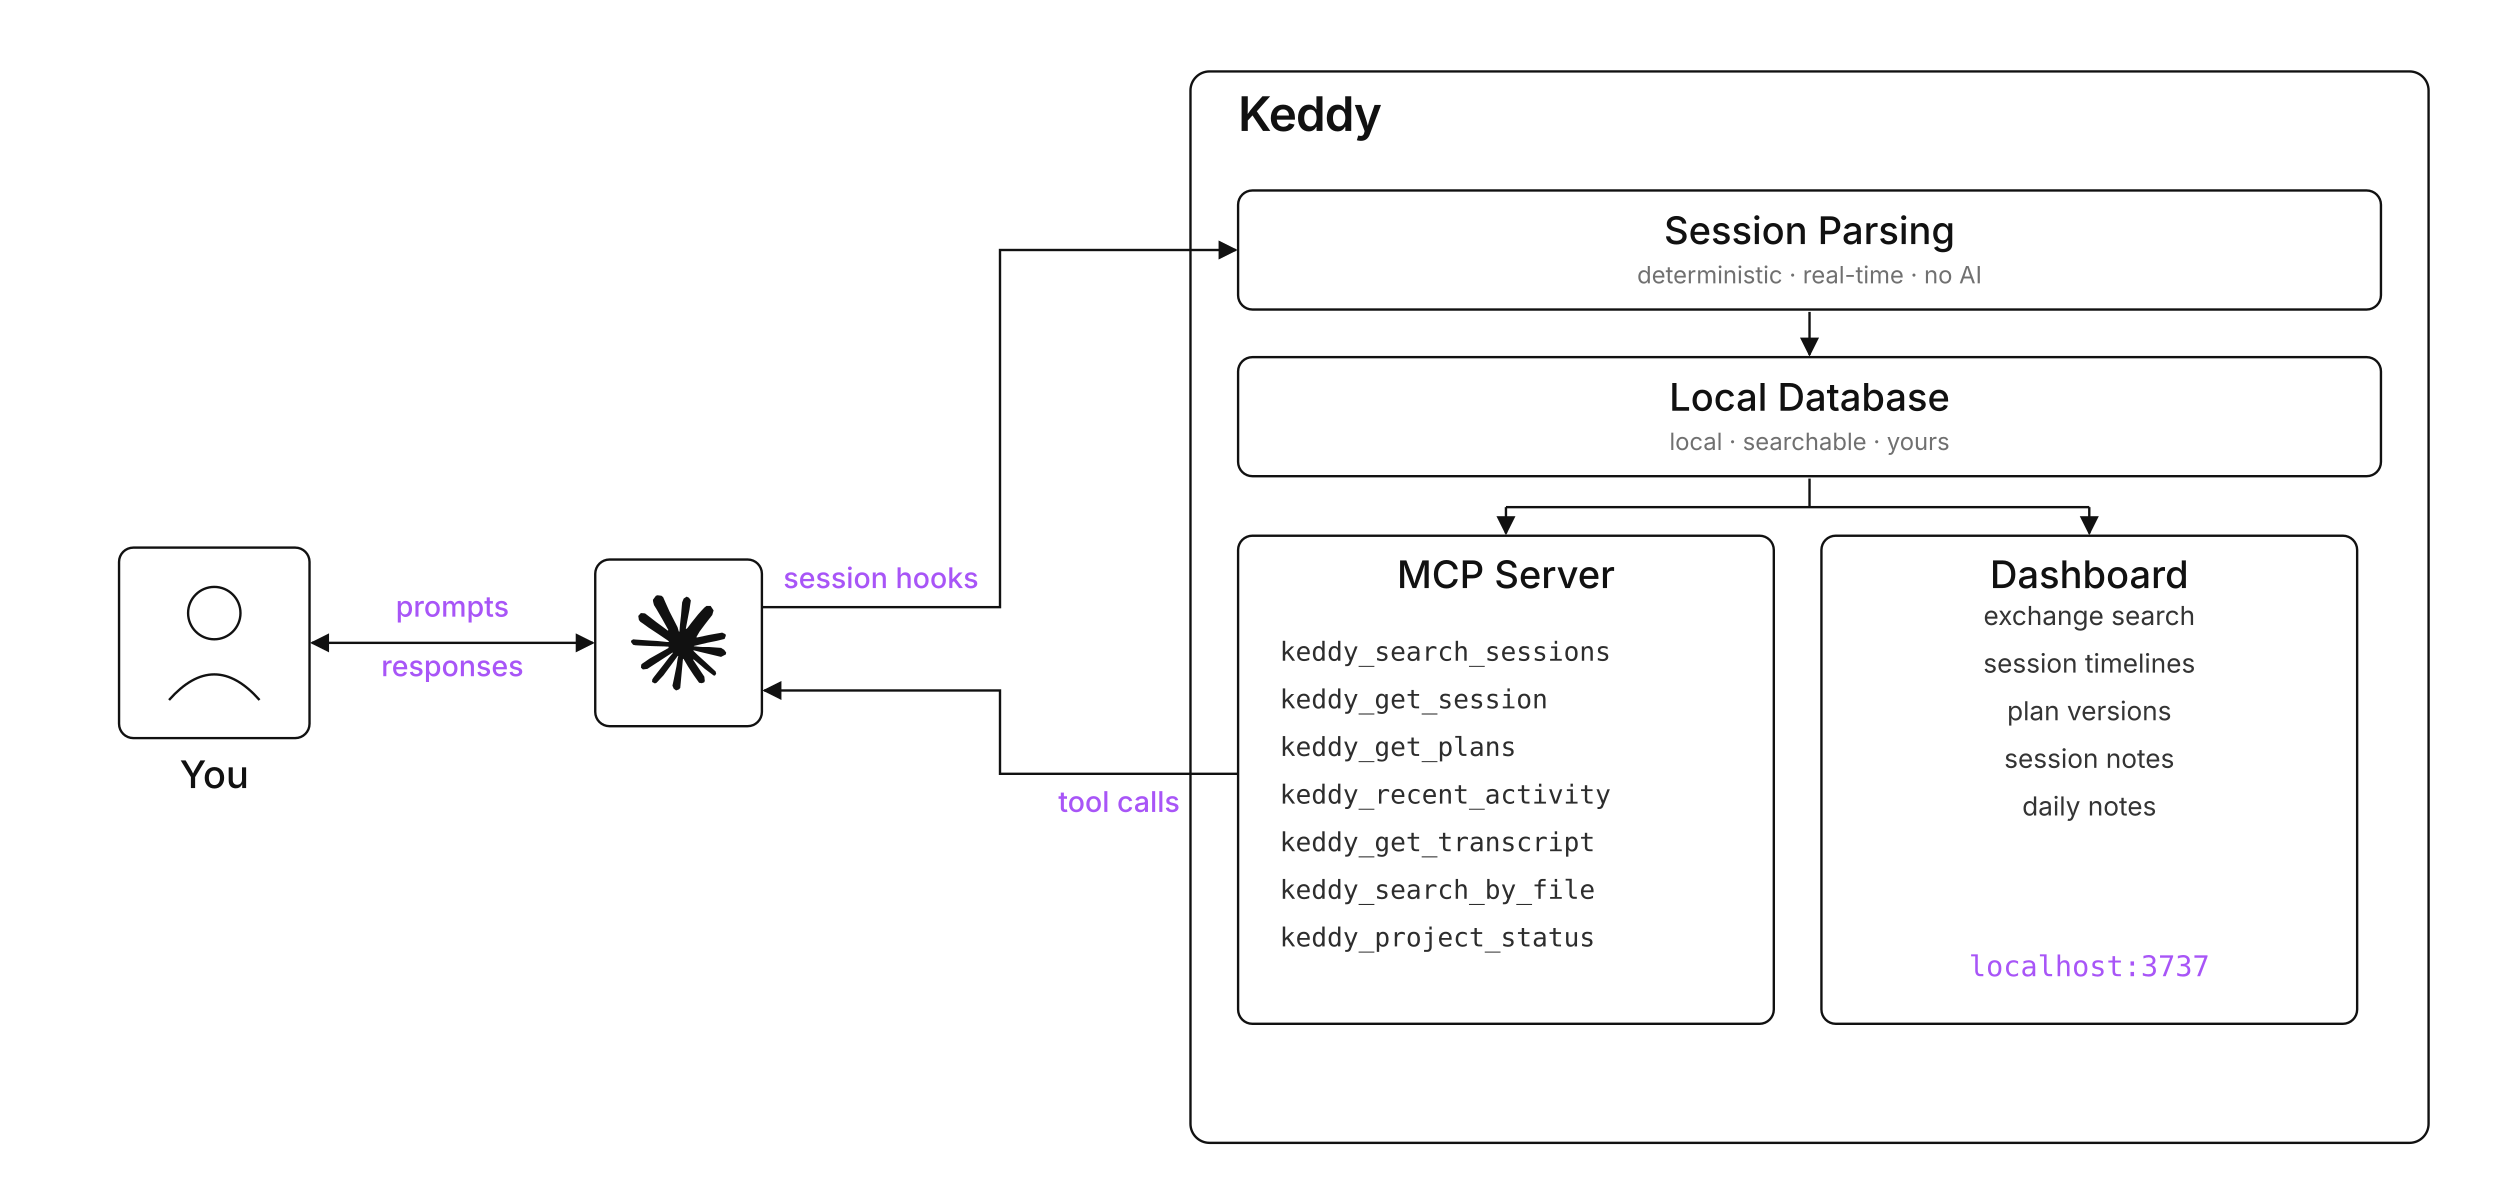
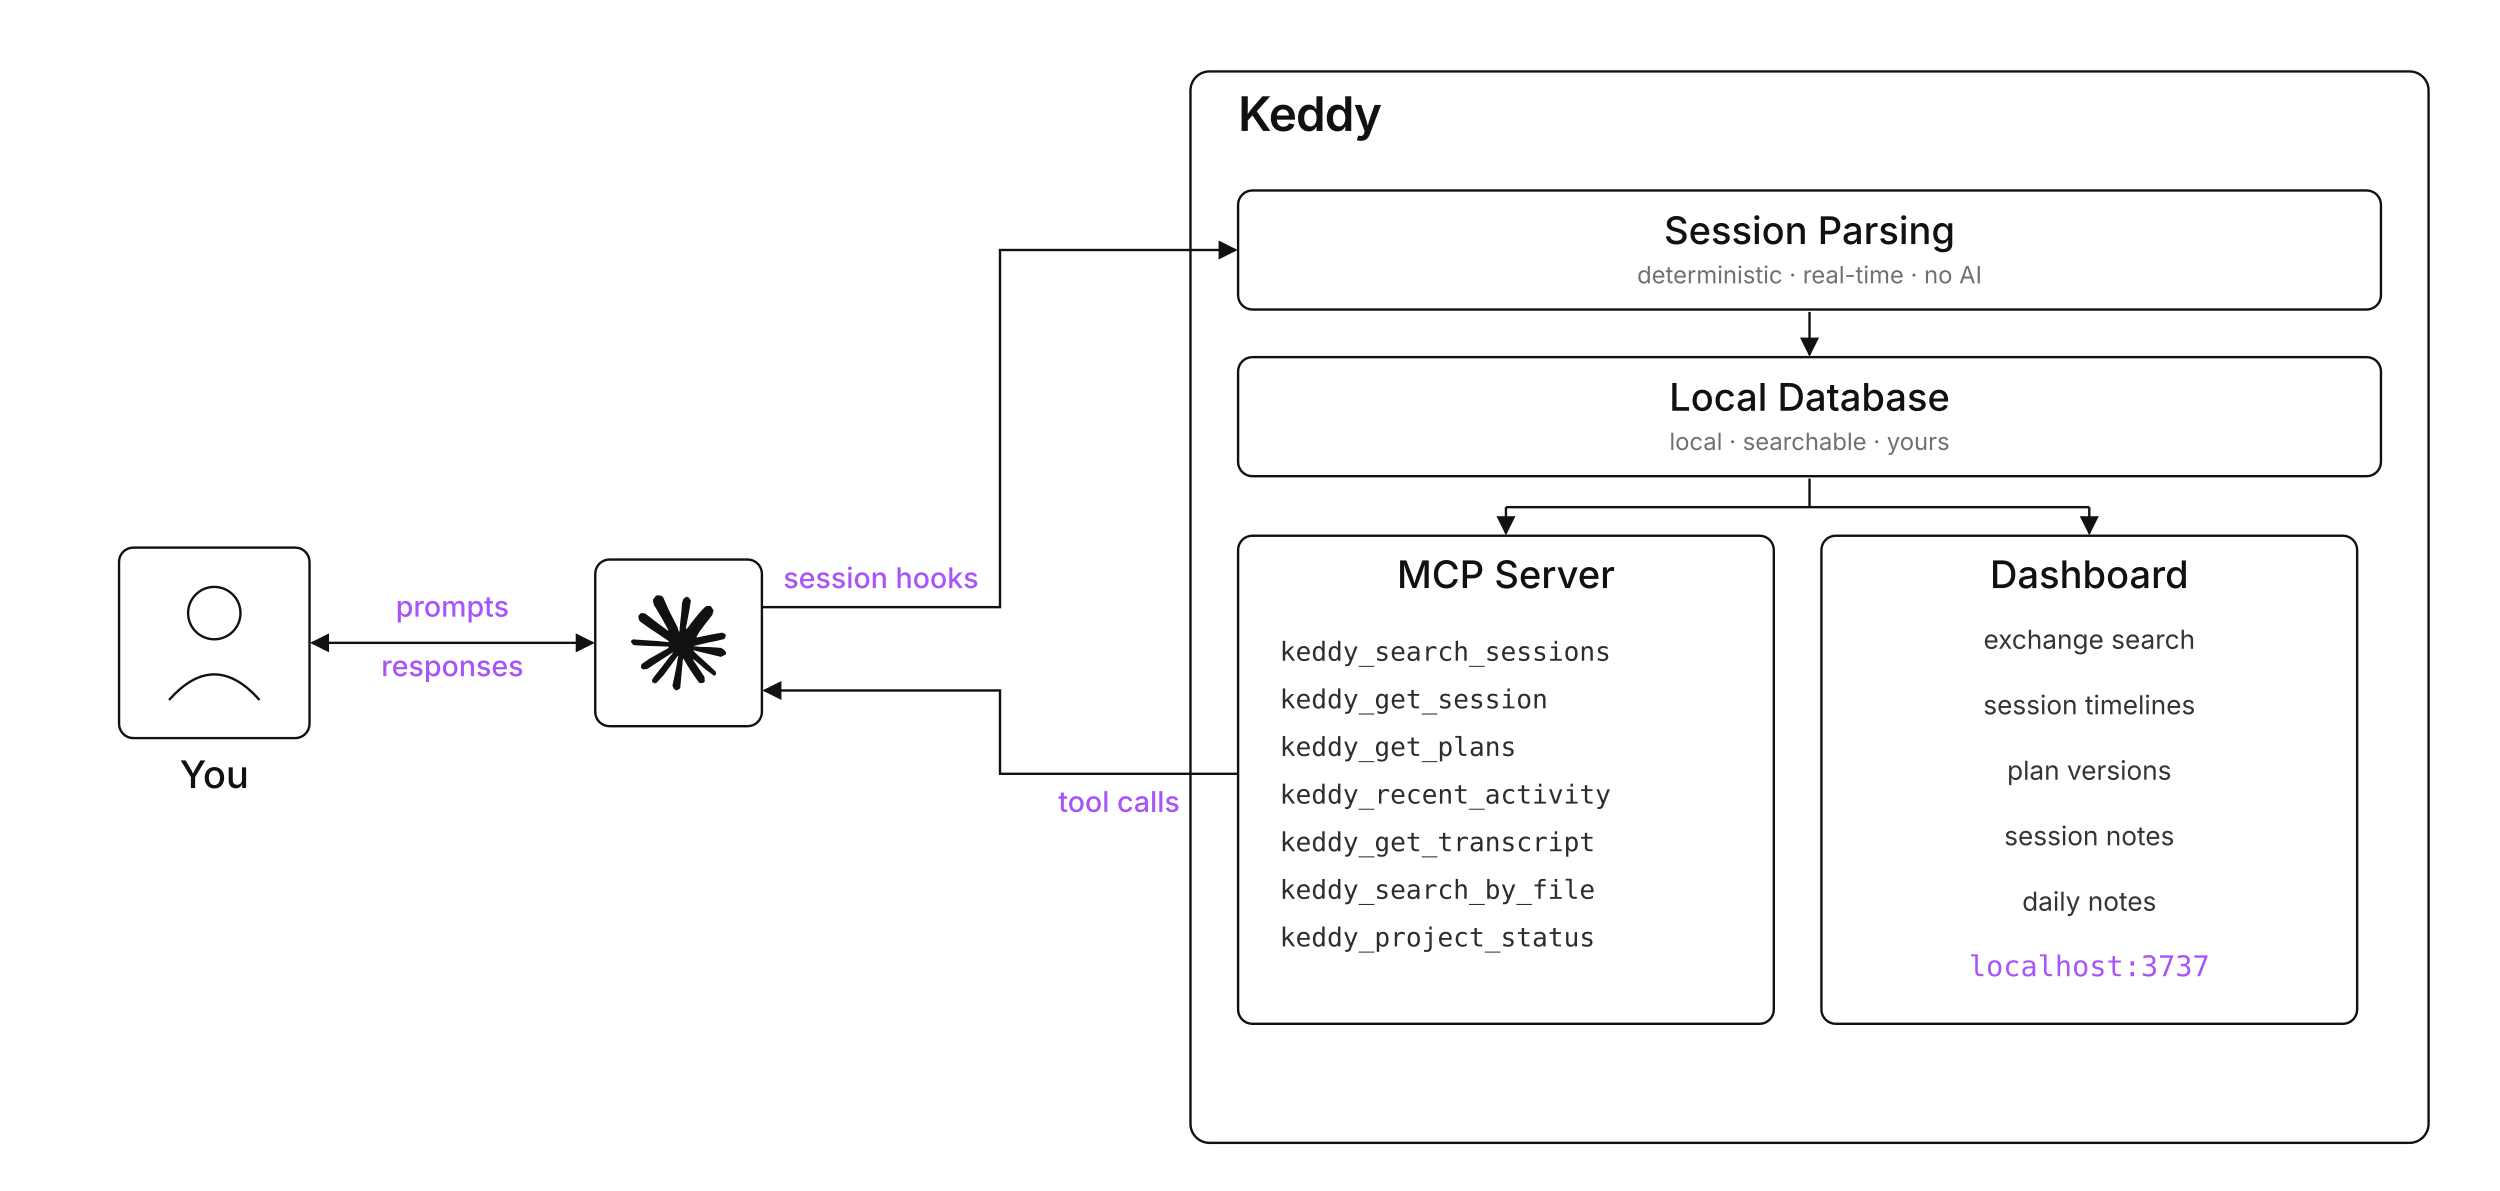
<svg xmlns="http://www.w3.org/2000/svg" viewBox="0 0 2100 1000" role="img" aria-label="Keddy architecture: You interact with Claude Code; Claude Code sends session hooks to Keddy's session reader, which writes to a local database. The database serves both MCP tools that Claude can call, and a dashboard you open in your browser.">
  <defs>
    <style>
      .box { fill: none; stroke: #111111; stroke-width: 2; }
      .label { font-family: -apple-system, BlinkMacSystemFont, "Inter", "Helvetica Neue", Arial, sans-serif; fill: #111111; }
      .label-box { font-size: 32px; font-weight: 500; }
      .label-sub { font-size: 20px; font-weight: 400; opacity: 0.6; }
      .label-title { font-size: 40px; font-weight: 600; letter-spacing: -0.02em; }
      .label-arrow { font-family: -apple-system, BlinkMacSystemFont, "Inter", "Helvetica Neue", Arial, sans-serif; font-size: 24px; font-weight: 500; fill: #a855f7; }
      .tool-list { font-family: ui-monospace, "SF Mono", Menlo, Consolas, monospace; font-size: 22px; fill: #111111; opacity: 0.88; }
      .capability-list { font-family: -apple-system, BlinkMacSystemFont, "Inter", "Helvetica Neue", Arial, sans-serif; font-size: 22px; fill: #111111; opacity: 0.85; }
      .arrow { stroke: #111111; stroke-width: 2; fill: none; }
    </style>
    <marker id="arrowhead" viewBox="0 0 10 10" refX="9" refY="5" markerWidth="8" markerHeight="8" orient="auto-start-reverse">
      <path d="M 0 0 L 10 5 L 0 10 z" fill="#111111" />
    </marker>
  </defs>
  <rect x="100" y="460" width="160" height="160" rx="12" class="box" />
  <circle cx="180" cy="515" r="22" fill="none" stroke="#111111" stroke-width="2" />
  <path d="M 142 588 Q 180 545 218 588" fill="none" stroke="#111111" stroke-width="2" />
  <text x="180" y="662" text-anchor="middle" class="label label-box">You</text>
  <line x1="262" y1="540" x2="498" y2="540" class="arrow" marker-end="url(#arrowhead)" marker-start="url(#arrowhead)" />
  <text x="380" y="518" text-anchor="middle" class="label-arrow">prompts</text>
  <text x="380" y="568" text-anchor="middle" class="label-arrow">responses</text>
  <rect x="500" y="470" width="140" height="140" rx="12" class="box" />
  <svg x="530" y="500" width="80" height="80" viewBox="0 0 24 24">
    <path fill="#111111" d="m4.714 15.956 4.717-2.647.079-.231-.079-.128h-.231l-.789-.049-2.696-.073-2.337-.097-2.265-.121-.571-.121-.534-.704.055-.352.48-.322.686.061 1.518.103 2.277.158 1.651.097 2.447.255h.389l.055-.158-.134-.097-.103-.097L6.973 9.836l-2.55-1.688-1.336-.971-.723-.492-.364-.461-.158-1.008.656-.723.88.061.225.061.892.686 1.906 1.475 2.489 1.834.364.303.146-.103.018-.073-.164-.273-1.354-2.447-1.445-2.489-.643-1.032-.17-.619c-.061-.255-.103-.467-.103-.729L6.287.134 6.7 0l.996.134.419.364.619 1.415 1.002 2.228 1.554 3.03.455.898.243.832.091.255h.158v-.146l.128-1.706.237-2.095.231-2.696.079-.759.376-.911.747-.492.583.279.48.686-.067.443-.285 1.852-.559 2.902-.364 1.943h.212l.243-.243.984-1.305 1.651-2.064.729-.82.85-.905.546-.431h1.032l.759 1.129-.34 1.166-1.062 1.348-.88 1.141-1.263 1.7-.789 1.36.073.109.188-.018 2.853-.607 1.542-.279 1.84-.316.832.389.091.395-.328.807-1.967.486-2.307.461-3.436.814-.043.03.049.061 1.548.146.662.036h1.621l3.018.225.789.522.474.638-.079.486-1.214.619-1.639-.389-3.825-.911-1.311-.328h-.182v.109l1.093 1.069 2.003 1.809 2.507 2.331.128.577-.322.455-.34-.049-2.204-1.657-.85-.747-1.925-1.621h-.128v.17l.443.65 2.344 3.521.121 1.081-.17.352-.607.212-.668-.121-1.372-1.925L14.38 17.959l-1.141-1.943-.14.079-.674 7.255-.316.37-.729.279-.607-.461-.322-.747.322-1.475.389-1.925.316-1.53.285-1.9.17-.631-.012-.043-.14.018-1.433 1.967-2.18 2.945-1.724 1.846-.413.164-.716-.37.067-.662.401-.589 2.386-3.036 1.439-1.882.929-1.087-.006-.158h-.055l-6.338 4.116-1.129.146-.486-.455.061-.747.231-.243 1.906-1.311Z" />
  </svg>
  <path d="M 640 510 L 840 510 L 840 210 L 1038 210" class="arrow" marker-end="url(#arrowhead)" />
  <text x="740" y="494" text-anchor="middle" class="label-arrow">session hooks</text>
  <path d="M 1040 650 L 840 650 L 840 580 L 642 580" class="arrow" marker-end="url(#arrowhead)" />
  <text x="940" y="682" text-anchor="middle" class="label-arrow">tool calls</text>
  <rect x="1000" y="60" width="1040" height="900" rx="16" class="box" />
  <text x="1040" y="110" class="label label-title">Keddy</text>
  <rect x="1040" y="160" width="960" height="100" rx="12" class="box" />
  <text x="1520" y="205" text-anchor="middle" class="label label-box">Session Parsing</text>
  <text x="1520" y="238" text-anchor="middle" class="label label-sub">deterministic · real-time · no AI</text>
  <line x1="1520" y1="262" x2="1520" y2="298" class="arrow" marker-end="url(#arrowhead)" />
  <rect x="1040" y="300" width="960" height="100" rx="12" class="box" />
  <text x="1520" y="345" text-anchor="middle" class="label label-box">Local Database</text>
  <text x="1520" y="378" text-anchor="middle" class="label label-sub">local · searchable · yours</text>
  <line x1="1520" y1="402" x2="1520" y2="426" class="arrow" />
  <line x1="1265" y1="426" x2="1755" y2="426" class="arrow" />
  <line x1="1265" y1="426" x2="1265" y2="448" class="arrow" marker-end="url(#arrowhead)" />
  <line x1="1755" y1="426" x2="1755" y2="448" class="arrow" marker-end="url(#arrowhead)" />
  <rect x="1040" y="450" width="450" height="410" rx="12" class="box" />
  <text x="1265" y="494" text-anchor="middle" class="label label-box">MCP Server</text>
  <g class="tool-list">
    <text x="1075" y="555">keddy_search_sessions</text>
    <text x="1075" y="595">keddy_get_session</text>
    <text x="1075" y="635">keddy_get_plans</text>
    <text x="1075" y="675">keddy_recent_activity</text>
    <text x="1075" y="715">keddy_get_transcript</text>
    <text x="1075" y="755">keddy_search_by_file</text>
    <text x="1075" y="795">keddy_project_status</text>
  </g>
  <rect x="1530" y="450" width="450" height="410" rx="12" class="box" />
  <text x="1755" y="494" text-anchor="middle" class="label label-box">Dashboard</text>
  <g class="capability-list">
-     <text x="1755" y="525" text-anchor="middle">exchange search</text>
-     <text x="1755" y="565" text-anchor="middle">session timelines</text>
-     <text x="1755" y="605" text-anchor="middle">plan versions</text>
-     <text x="1755" y="645" text-anchor="middle">session notes</text>
-     <text x="1755" y="685" text-anchor="middle">daily notes</text>
+     <text x="1755" y="545" text-anchor="middle">exchange search</text>
+     <text x="1755" y="600" text-anchor="middle">session timelines</text>
+     <text x="1755" y="655" text-anchor="middle">plan versions</text>
+     <text x="1755" y="710" text-anchor="middle">session notes</text>
+     <text x="1755" y="765" text-anchor="middle">daily notes</text>
  </g>
  <text x="1755" y="820" text-anchor="middle" class="label-arrow" style="font-family: ui-monospace, 'SF Mono', Menlo, Consolas, monospace;">localhost:3737</text>
</svg>
